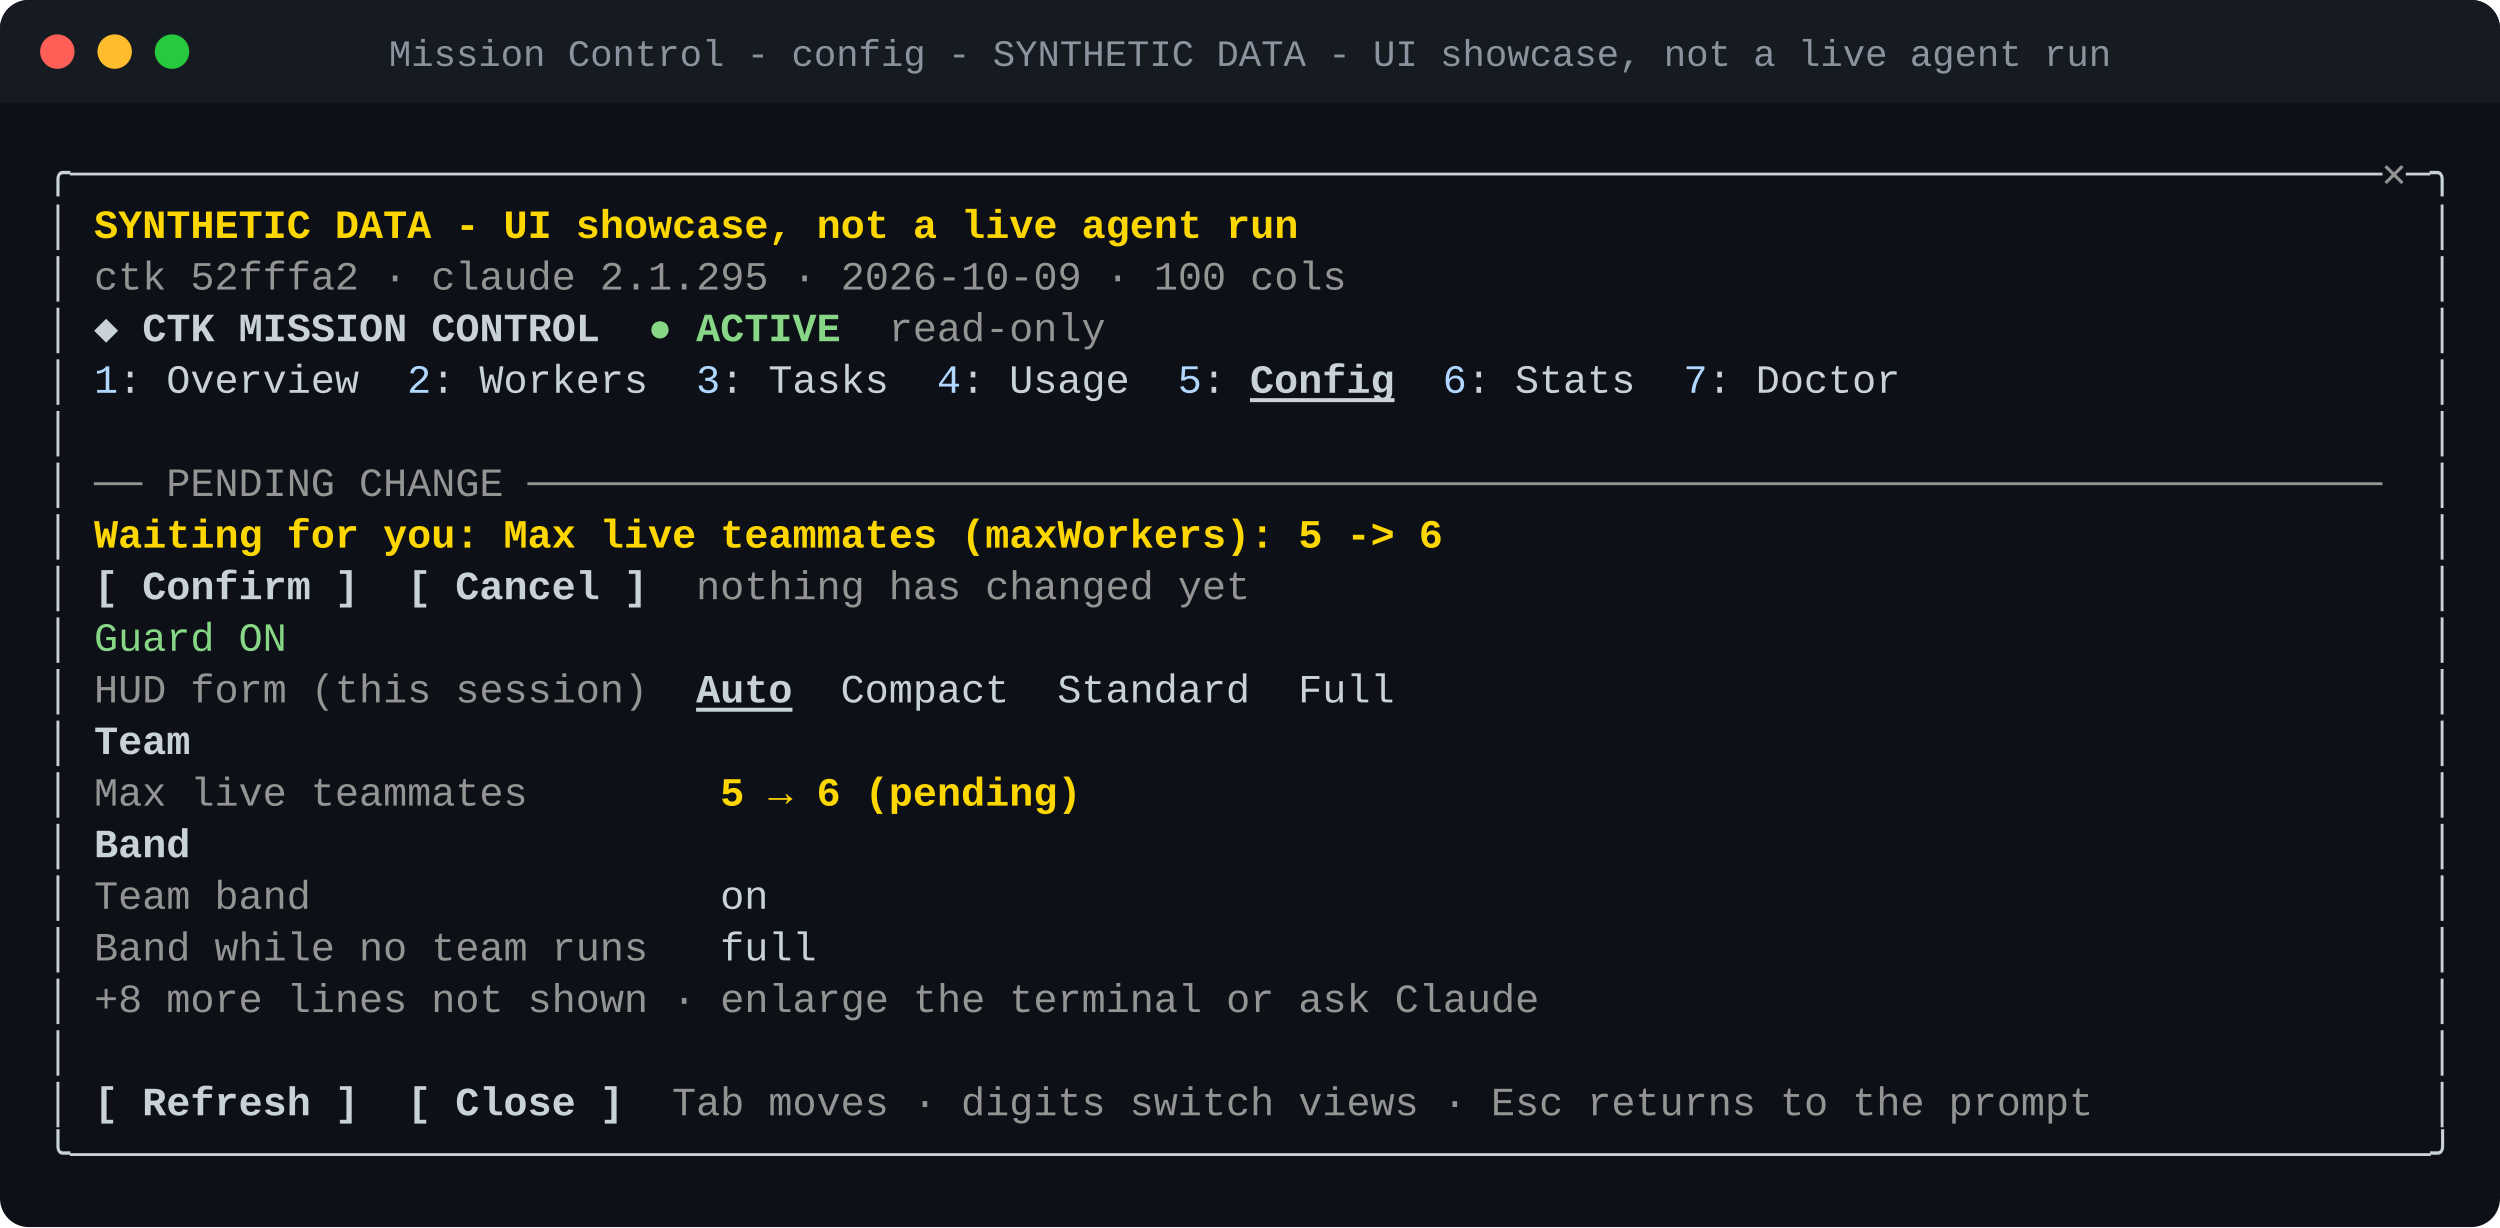
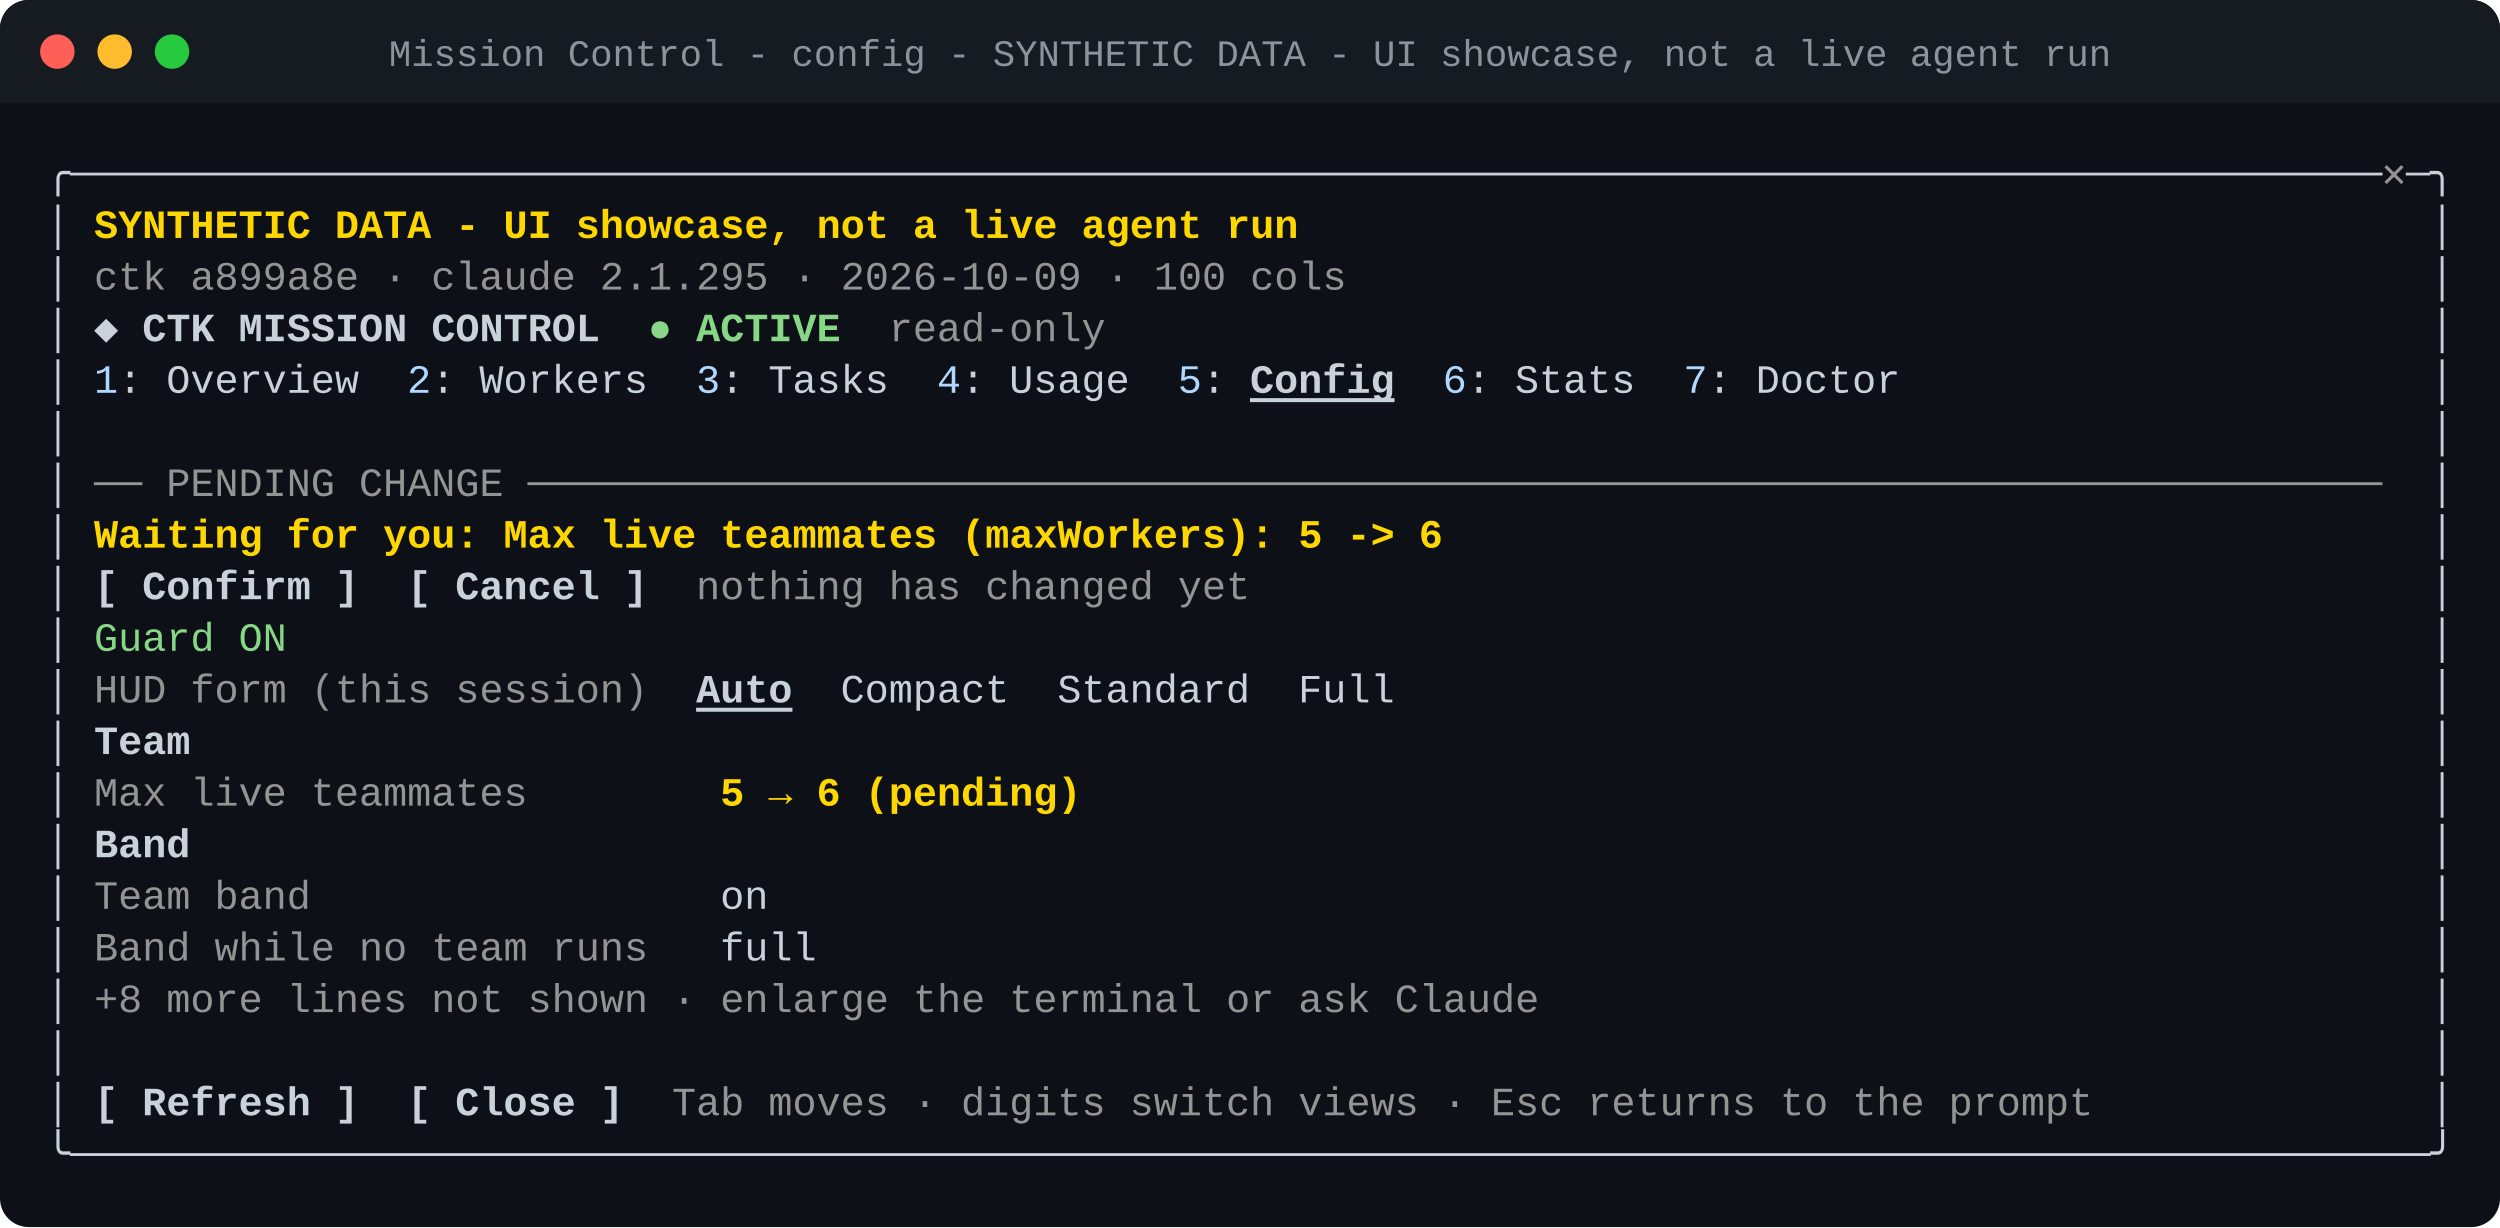
<svg xmlns="http://www.w3.org/2000/svg" width="872" height="428" viewBox="0 0 872 428" role="img" aria-label="Mission Control - config - SYNTHETIC DATA - UI showcase, not a live agent run">
  <style>text{font-family:ui-monospace, SFMono-Regular, 'SF Mono', Menlo, Consolas, 'Liberation Mono', 'DejaVu Sans Mono', monospace;font-size:14px;fill:#c9d1d9;white-space:pre}.b{font-weight:700}.d{opacity:.6}.i{font-style:italic}.u{text-decoration:underline}.s2{text-decoration:line-through}.f0{fill:#949494}.f1{fill:#ffd700}.f2{fill:#87d787}.f3{fill:#afd7ff}</style>
  <rect width="872" height="428" rx="10" fill="#0d1117" />
  <path d="M0 10a10 10 0 0 1 10-10h852a10 10 0 0 1 10 10v26H0z" fill="#161b22" />
  <circle cx="20" cy="18" r="6" fill="#ff5f56" />
  <circle cx="40" cy="18" r="6" fill="#ffbd2e" />
  <circle cx="60" cy="18" r="6" fill="#27c93f" />
  <text x="436" y="23" text-anchor="middle" style="fill:#8b949e;font-size:13px">Mission Control - config - SYNTHETIC DATA - UI showcase, not a live agent run</text>
  <g>
    <text y="65">
      <tspan x="16" textLength="814.8" lengthAdjust="spacingAndGlyphs">╭────────────────────────────────────────────────────────────────────────────────────────────────</tspan>
      <tspan x="830.8" class="f0" textLength="8.4" lengthAdjust="spacingAndGlyphs">✕</tspan>
      <tspan x="839.2" textLength="16.8" lengthAdjust="spacingAndGlyphs">─╮</tspan>
    </text>
  </g>
  <g>
    <text y="83">
      <tspan x="16" textLength="8.4" lengthAdjust="spacingAndGlyphs">│</tspan>
      <tspan x="32.8" class="f1 b">SYNTHETIC DATA - UI showcase, not a live agent run</tspan>
      <tspan x="847.6" textLength="8.4" lengthAdjust="spacingAndGlyphs">│</tspan>
    </text>
  </g>
  <g>
    <text y="101">
      <tspan x="16" textLength="8.4" lengthAdjust="spacingAndGlyphs">│</tspan>
-       <tspan x="32.8" class="f0" textLength="436.8" lengthAdjust="spacingAndGlyphs">ctk 52fffa2 · claude 2.1.295 · 2026-10-09 · 100 cols</tspan>
+       <tspan x="32.8" class="f0" textLength="436.8" lengthAdjust="spacingAndGlyphs">ctk a899a8e · claude 2.1.295 · 2026-10-09 · 100 cols</tspan>
      <tspan x="847.6" textLength="8.4" lengthAdjust="spacingAndGlyphs">│</tspan>
    </text>
  </g>
  <g>
    <text y="119">
      <tspan x="16" textLength="8.4" lengthAdjust="spacingAndGlyphs">│</tspan>
      <tspan x="32.8" class="b" textLength="176.4" lengthAdjust="spacingAndGlyphs">◆ CTK MISSION CONTROL</tspan>
      <tspan x="226" class="f2 b" textLength="67.2" lengthAdjust="spacingAndGlyphs">● ACTIVE</tspan>
      <tspan x="310" class="f0">read-only</tspan>
      <tspan x="847.6" textLength="8.4" lengthAdjust="spacingAndGlyphs">│</tspan>
    </text>
  </g>
  <g>
    <text y="137">
      <tspan x="16" textLength="8.4" lengthAdjust="spacingAndGlyphs">│</tspan>
      <tspan x="32.8" class="f3">1</tspan>
      <tspan x="41.2">: Overview</tspan>
      <tspan x="142" class="f3">2</tspan>
      <tspan x="150.4">: Workers</tspan>
      <tspan x="242.8" class="f3">3</tspan>
      <tspan x="251.2">: Tasks</tspan>
      <tspan x="326.8" class="f3">4</tspan>
      <tspan x="335.2">: Usage</tspan>
      <tspan x="410.8" class="f3">5</tspan>
      <tspan x="419.2">:</tspan>
      <tspan x="436" class="b u">Config</tspan>
      <tspan x="503.2" class="f3">6</tspan>
      <tspan x="511.6">: Stats</tspan>
      <tspan x="587.2" class="f3">7</tspan>
      <tspan x="595.6">: Doctor</tspan>
      <tspan x="847.6" textLength="8.4" lengthAdjust="spacingAndGlyphs">│</tspan>
    </text>
  </g>
  <g>
    <text y="155">
      <tspan x="16" textLength="8.4" lengthAdjust="spacingAndGlyphs">│</tspan>
      <tspan x="847.6" textLength="8.4" lengthAdjust="spacingAndGlyphs">│</tspan>
    </text>
  </g>
  <g>
    <text y="173">
      <tspan x="16" textLength="8.4" lengthAdjust="spacingAndGlyphs">│</tspan>
      <tspan x="32.8" class="f0" textLength="798" lengthAdjust="spacingAndGlyphs">── PENDING CHANGE ─────────────────────────────────────────────────────────────────────────────</tspan>
      <tspan x="847.6" textLength="8.4" lengthAdjust="spacingAndGlyphs">│</tspan>
    </text>
  </g>
  <g>
    <text y="191">
      <tspan x="16" textLength="8.4" lengthAdjust="spacingAndGlyphs">│</tspan>
      <tspan x="32.8" class="f1 b">Waiting for you: Max live teammates (maxWorkers): 5 -&gt; 6</tspan>
      <tspan x="847.6" textLength="8.4" lengthAdjust="spacingAndGlyphs">│</tspan>
    </text>
  </g>
  <g>
    <text y="209">
      <tspan x="16" textLength="8.4" lengthAdjust="spacingAndGlyphs">│</tspan>
      <tspan x="32.8" class="b">[ Confirm ]</tspan>
      <tspan x="142" class="b">[ Cancel ]</tspan>
      <tspan x="242.8" class="f0">nothing has changed yet</tspan>
      <tspan x="847.6" textLength="8.4" lengthAdjust="spacingAndGlyphs">│</tspan>
    </text>
  </g>
  <g>
    <text y="227">
      <tspan x="16" textLength="8.4" lengthAdjust="spacingAndGlyphs">│</tspan>
      <tspan x="32.8" class="f2">Guard ON</tspan>
      <tspan x="847.6" textLength="8.4" lengthAdjust="spacingAndGlyphs">│</tspan>
    </text>
  </g>
  <g>
    <text y="245">
      <tspan x="16" textLength="8.4" lengthAdjust="spacingAndGlyphs">│</tspan>
      <tspan x="32.8" class="f0">HUD form (this session)</tspan>
      <tspan x="242.8" class="b u">Auto</tspan>
      <tspan x="293.2">Compact</tspan>
      <tspan x="368.8">Standard</tspan>
      <tspan x="452.8">Full</tspan>
      <tspan x="847.6" textLength="8.4" lengthAdjust="spacingAndGlyphs">│</tspan>
    </text>
  </g>
  <g>
    <text y="263">
      <tspan x="16" textLength="8.4" lengthAdjust="spacingAndGlyphs">│</tspan>
      <tspan x="32.8" class="b">Team</tspan>
      <tspan x="847.6" textLength="8.4" lengthAdjust="spacingAndGlyphs">│</tspan>
    </text>
  </g>
  <g>
    <text y="281">
      <tspan x="16" textLength="8.4" lengthAdjust="spacingAndGlyphs">│</tspan>
      <tspan x="32.8" class="f0">Max live teammates</tspan>
      <tspan x="251.2" class="f1 b" textLength="126" lengthAdjust="spacingAndGlyphs">5 → 6 (pending)</tspan>
      <tspan x="847.6" textLength="8.4" lengthAdjust="spacingAndGlyphs">│</tspan>
    </text>
  </g>
  <g>
    <text y="299">
      <tspan x="16" textLength="8.4" lengthAdjust="spacingAndGlyphs">│</tspan>
      <tspan x="32.8" class="b">Band</tspan>
      <tspan x="847.6" textLength="8.4" lengthAdjust="spacingAndGlyphs">│</tspan>
    </text>
  </g>
  <g>
    <text y="317">
      <tspan x="16" textLength="8.4" lengthAdjust="spacingAndGlyphs">│</tspan>
      <tspan x="32.8" class="f0">Team band</tspan>
      <tspan x="251.2">on</tspan>
      <tspan x="847.6" textLength="8.4" lengthAdjust="spacingAndGlyphs">│</tspan>
    </text>
  </g>
  <g>
    <text y="335">
      <tspan x="16" textLength="8.4" lengthAdjust="spacingAndGlyphs">│</tspan>
      <tspan x="32.8" class="f0">Band while no team runs</tspan>
      <tspan x="251.2">full</tspan>
      <tspan x="847.6" textLength="8.4" lengthAdjust="spacingAndGlyphs">│</tspan>
    </text>
  </g>
  <g>
    <text y="353">
      <tspan x="16" textLength="8.4" lengthAdjust="spacingAndGlyphs">│</tspan>
      <tspan x="32.8" class="f0" textLength="504" lengthAdjust="spacingAndGlyphs">+8 more lines not shown · enlarge the terminal or ask Claude</tspan>
      <tspan x="847.6" textLength="8.4" lengthAdjust="spacingAndGlyphs">│</tspan>
    </text>
  </g>
  <g>
    <text y="371">
      <tspan x="16" textLength="8.4" lengthAdjust="spacingAndGlyphs">│</tspan>
      <tspan x="847.6" textLength="8.4" lengthAdjust="spacingAndGlyphs">│</tspan>
    </text>
  </g>
  <g>
    <text y="389">
      <tspan x="16" textLength="8.4" lengthAdjust="spacingAndGlyphs">│</tspan>
      <tspan x="32.8" class="b">[ Refresh ]</tspan>
      <tspan x="142" class="b">[ Close ]</tspan>
      <tspan x="234.4" class="f0" textLength="495.6" lengthAdjust="spacingAndGlyphs">Tab moves · digits switch views · Esc returns to the prompt</tspan>
      <tspan x="847.6" textLength="8.4" lengthAdjust="spacingAndGlyphs">│</tspan>
    </text>
  </g>
  <g>
    <text y="407">
      <tspan x="16" textLength="840" lengthAdjust="spacingAndGlyphs">╰──────────────────────────────────────────────────────────────────────────────────────────────────╯</tspan>
    </text>
  </g>
</svg>
